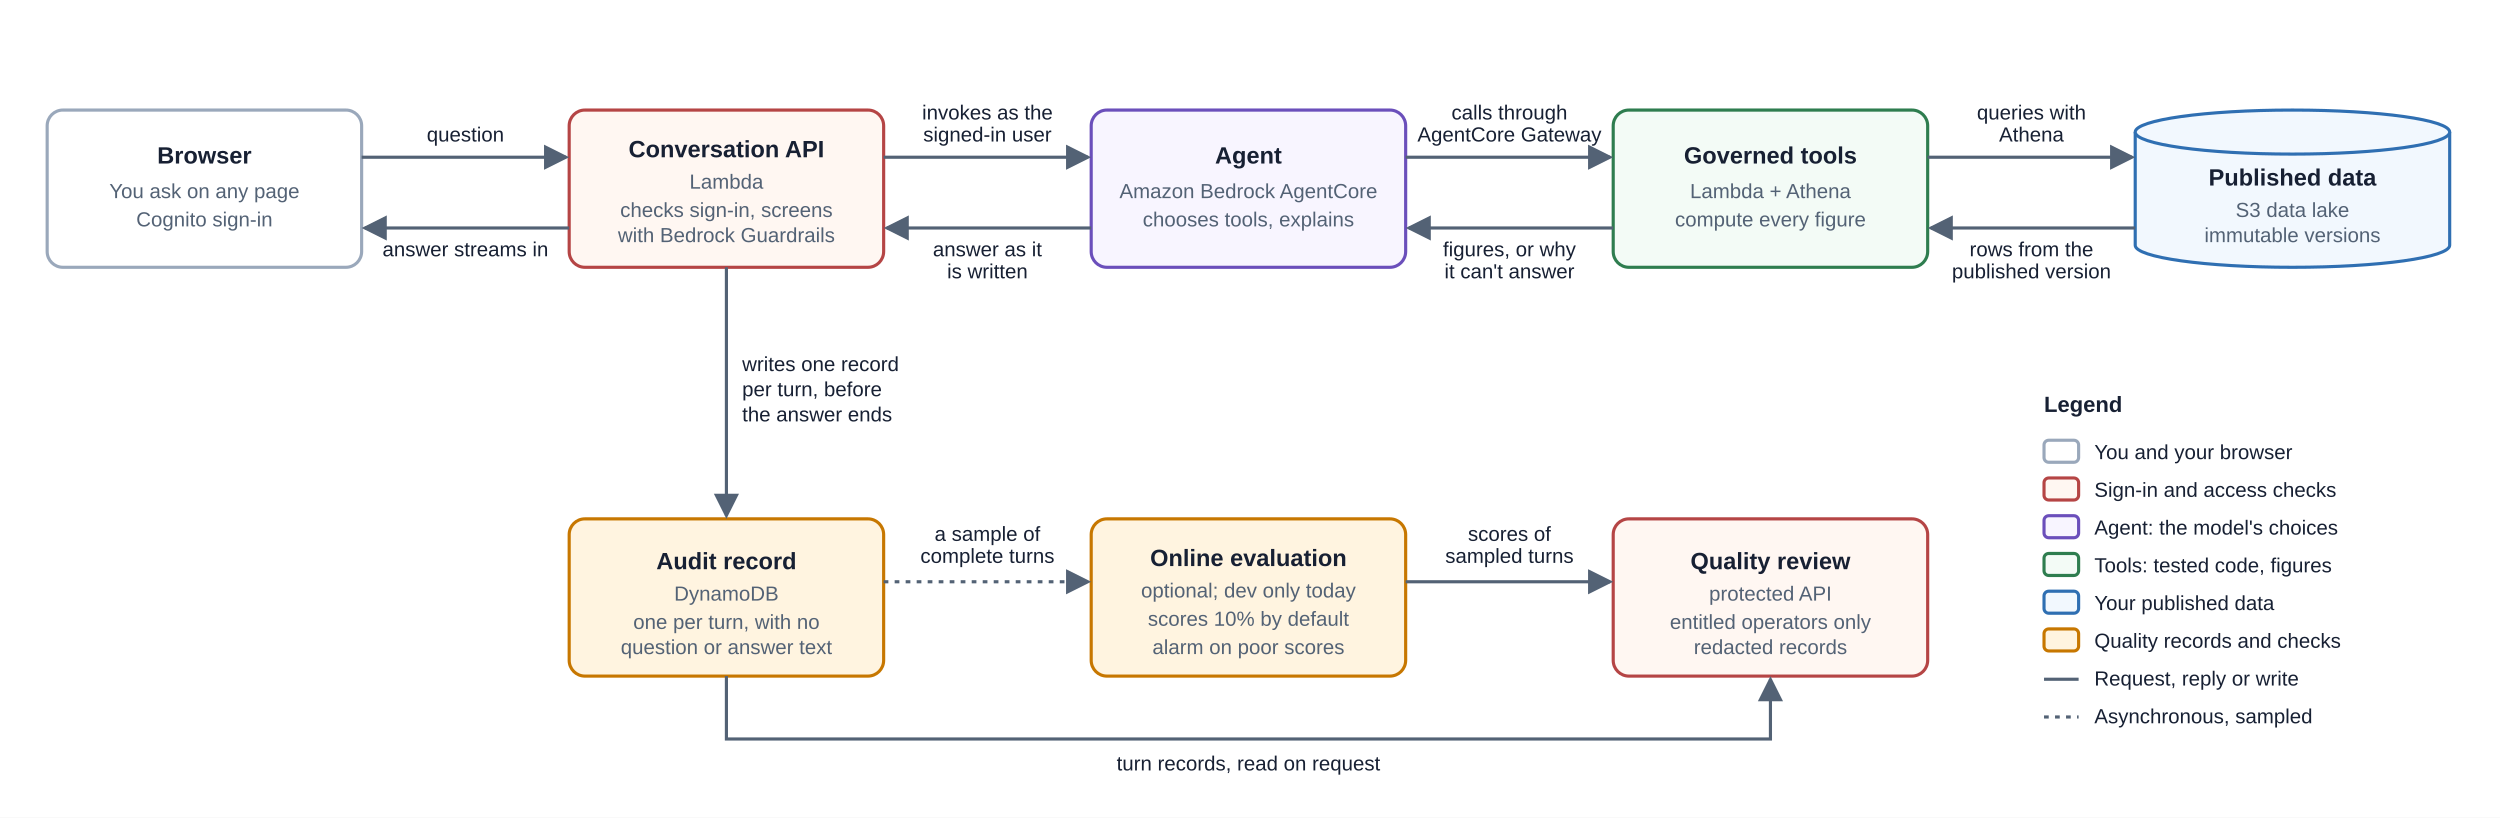
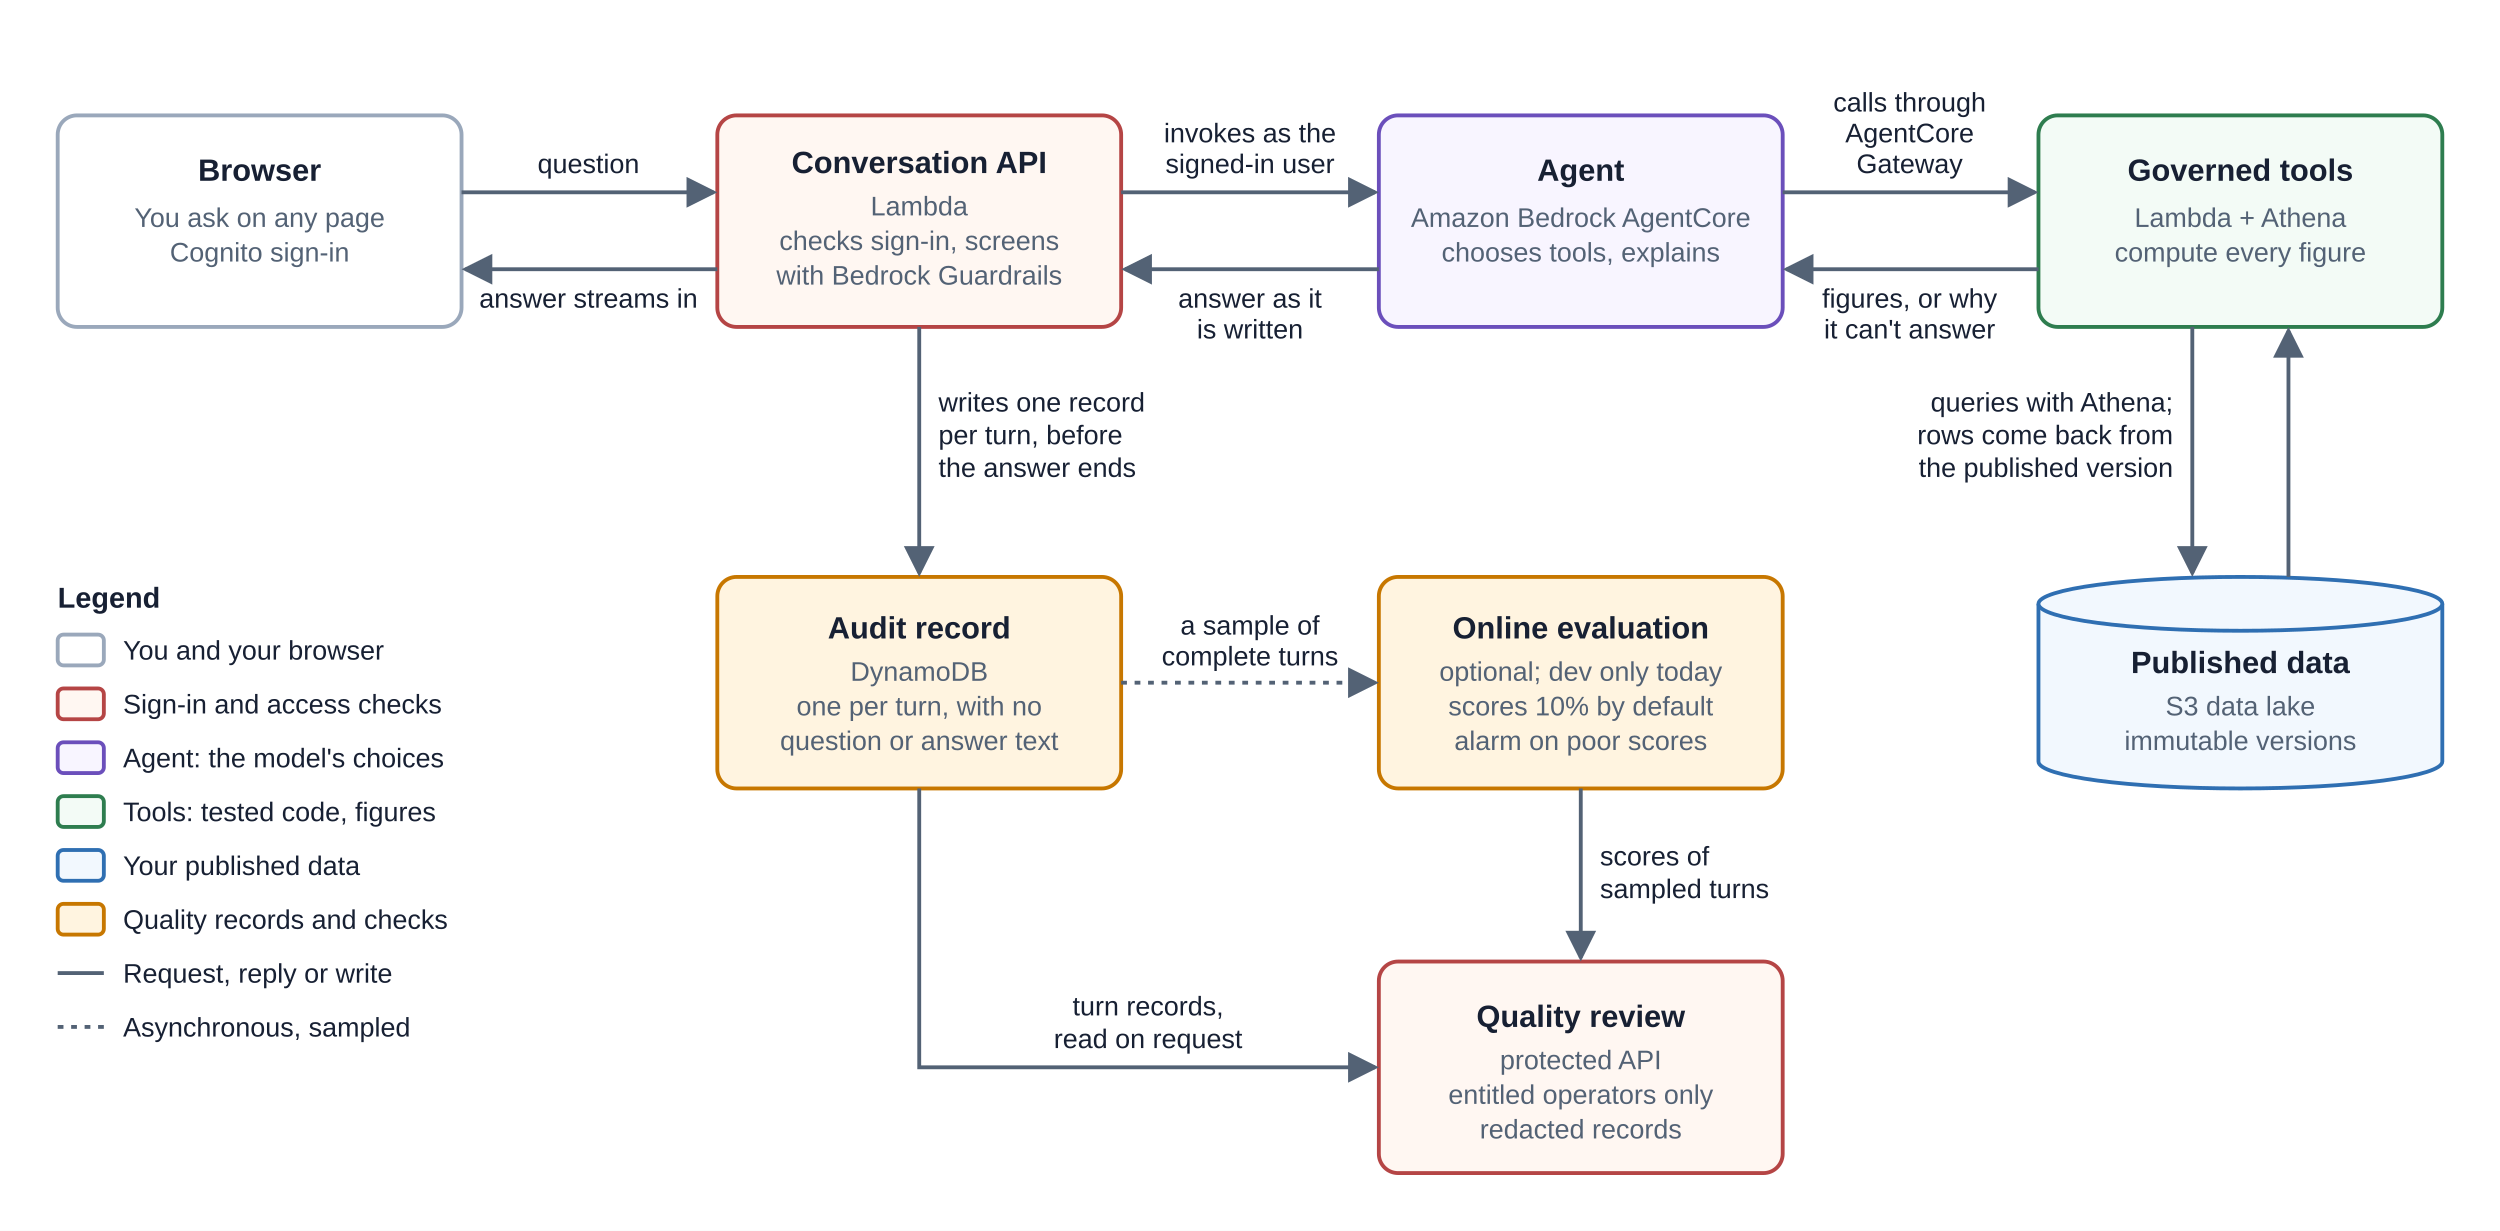
- <svg xmlns="http://www.w3.org/2000/svg" viewBox="0 0 1590 520" role="img" focusable="false" aria-labelledby="assistant-answer-path-title assistant-answer-path-desc">
+ <svg xmlns="http://www.w3.org/2000/svg" viewBox="0 0 1300 640" role="img" focusable="false" aria-labelledby="assistant-answer-path-title assistant-answer-path-desc">
  <defs>
    <marker id="assistant-answer-path-arrow" markerWidth="8" markerHeight="8" refX="7" refY="4" orient="auto">
      <path d="M0 0 L8 4 L0 8 Z" fill="#536275" />
    </marker>
  </defs>
-   <rect x="0" y="0" width="1590" height="520" fill="#ffffff" />
+   <rect x="0" y="0" width="1300" height="640" fill="#ffffff" />
  <g stroke-width="2">
-     <rect x="30" y="70" width="200" height="100" rx="10" fill="#ffffff" stroke="#9aa8bb" />
-     <rect x="362" y="70" width="200" height="100" rx="10" fill="#fff7f2" stroke="#b54545" />
-     <rect x="694" y="70" width="200" height="100" rx="10" fill="#f8f5ff" stroke="#6b4fbb" />
-     <rect x="1026" y="70" width="200" height="100" rx="10" fill="#f3fbf6" stroke="#2e7d4f" />
-     <path d="M1358 84 V156 A100 14 0 0 0 1558 156 V84" fill="#f2f8fe" stroke="#2f6fb2" />
-     <ellipse cx="1458" cy="84" rx="100" ry="14" fill="#f2f8fe" stroke="#2f6fb2" />
-     <rect x="362" y="330" width="200" height="100" rx="10" fill="#fff4e0" stroke="#c77700" />
-     <rect x="694" y="330" width="200" height="100" rx="10" fill="#fff4e0" stroke="#c77700" />
-     <rect x="1026" y="330" width="200" height="100" rx="10" fill="#fff7f2" stroke="#b54545" />
+     <rect x="30" y="60" width="210" height="110" rx="10" fill="#ffffff" stroke="#9aa8bb" />
+     <rect x="373" y="60" width="210" height="110" rx="10" fill="#fff7f2" stroke="#b54545" />
+     <rect x="717" y="60" width="210" height="110" rx="10" fill="#f8f5ff" stroke="#6b4fbb" />
+     <rect x="1060" y="60" width="210" height="110" rx="10" fill="#f3fbf6" stroke="#2e7d4f" />
+     <path d="M1060 314 V396 A105 14 0 0 0 1270 396 V314" fill="#f2f8fe" stroke="#2f6fb2" />
+     <ellipse cx="1165" cy="314" rx="105" ry="14" fill="#f2f8fe" stroke="#2f6fb2" />
+     <rect x="373" y="300" width="210" height="110" rx="10" fill="#fff4e0" stroke="#c77700" />
+     <rect x="717" y="300" width="210" height="110" rx="10" fill="#fff4e0" stroke="#c77700" />
+     <rect x="717" y="500" width="210" height="110" rx="10" fill="#fff7f2" stroke="#b54545" />
  </g>
  <g fill="none" stroke="#536275" stroke-width="2" marker-end="url(#assistant-answer-path-arrow)">
-     <line x1="230" y1="100" x2="360" y2="100" />
-     <line x1="362" y1="145" x2="232" y2="145" />
-     <line x1="562" y1="100" x2="692" y2="100" />
-     <line x1="694" y1="145" x2="564" y2="145" />
-     <line x1="894" y1="100" x2="1024" y2="100" />
-     <line x1="1026" y1="145" x2="896" y2="145" />
-     <line x1="1226" y1="100" x2="1356" y2="100" />
-     <line x1="1358" y1="145" x2="1228" y2="145" />
-     <line x1="462" y1="170" x2="462" y2="328" />
-     <line x1="562" y1="370" x2="692" y2="370" stroke-dasharray="3 4" />
-     <line x1="894" y1="370" x2="1024" y2="370" />
-     <path d="M462 430 V470 H1126 V432" />
+     <line x1="240" y1="100" x2="371" y2="100" />
+     <line x1="373" y1="140" x2="242" y2="140" />
+     <line x1="583" y1="100" x2="715" y2="100" />
+     <line x1="717" y1="140" x2="585" y2="140" />
+     <line x1="927" y1="100" x2="1058" y2="100" />
+     <line x1="1060" y1="140" x2="929" y2="140" />
+     <line x1="1140" y1="170" x2="1140" y2="298" />
+     <line x1="1190" y1="300" x2="1190" y2="172" />
+     <line x1="478" y1="170" x2="478" y2="298" />
+     <line x1="583" y1="355" x2="715" y2="355" stroke-dasharray="3 4" />
+     <line x1="822" y1="410" x2="822" y2="498" />
+     <path d="M478 410 V555 H715" />
  </g>
  <g font-family="Arial, sans-serif" fill="#172033" text-anchor="middle">
-     <g font-size="15" font-weight="bold">
-       <text x="130" y="104">Browser</text>
-       <text x="462" y="100">Conversation API</text>
-       <text x="794" y="104">Agent</text>
-       <text x="1126" y="104">Governed tools</text>
-       <text x="1458" y="118">Published data</text>
-       <text x="462" y="362">Audit record</text>
-       <text x="794" y="360">Online evaluation</text>
-       <text x="1126" y="362">Quality review</text>
+     <g font-size="16" font-weight="bold">
+       <text x="135" y="94">Browser</text>
+       <text x="478" y="90">Conversation API</text>
+       <text x="822" y="94">Agent</text>
+       <text x="1165" y="94">Governed tools</text>
+       <text x="1165" y="350">Published data</text>
+       <text x="478" y="332">Audit record</text>
+       <text x="822" y="332">Online evaluation</text>
+       <text x="822" y="534">Quality review</text>
    </g>
-     <g font-size="13" fill="#536275">
-       <text x="130" y="126">You ask on any page</text>
-       <text x="130" y="144">Cognito sign-in</text>
-       <text x="462" y="120">Lambda</text>
-       <text x="462" y="138">checks sign-in, screens</text>
-       <text x="462" y="154">with Bedrock Guardrails</text>
-       <text x="794" y="126">Amazon Bedrock AgentCore</text>
-       <text x="794" y="144">chooses tools, explains</text>
-       <text x="1126" y="126">Lambda + Athena</text>
-       <text x="1126" y="144">compute every figure</text>
-       <text x="1458" y="138">S3 data lake</text>
-       <text x="1458" y="154">immutable versions</text>
-       <text x="462" y="382">DynamoDB</text>
-       <text x="462" y="400">one per turn, with no</text>
-       <text x="462" y="416">question or answer text</text>
-       <text x="794" y="380">optional; dev only today</text>
-       <text x="794" y="398">scores 10% by default</text>
-       <text x="794" y="416">alarm on poor scores</text>
-       <text x="1126" y="382">protected API</text>
-       <text x="1126" y="400">entitled operators only</text>
-       <text x="1126" y="416">redacted records</text>
+     <g font-size="14" fill="#536275">
+       <text x="135" y="118">You ask on any page</text>
+       <text x="135" y="136">Cognito sign-in</text>
+       <text x="478" y="112">Lambda</text>
+       <text x="478" y="130">checks sign-in, screens</text>
+       <text x="478" y="148">with Bedrock Guardrails</text>
+       <text x="822" y="118">Amazon Bedrock AgentCore</text>
+       <text x="822" y="136">chooses tools, explains</text>
+       <text x="1165" y="118">Lambda + Athena</text>
+       <text x="1165" y="136">compute every figure</text>
+       <text x="1165" y="372">S3 data lake</text>
+       <text x="1165" y="390">immutable versions</text>
+       <text x="478" y="354">DynamoDB</text>
+       <text x="478" y="372">one per turn, with no</text>
+       <text x="478" y="390">question or answer text</text>
+       <text x="822" y="354">optional; dev only today</text>
+       <text x="822" y="372">scores 10% by default</text>
+       <text x="822" y="390">alarm on poor scores</text>
+       <text x="822" y="556">protected API</text>
+       <text x="822" y="574">entitled operators only</text>
+       <text x="822" y="592">redacted records</text>
    </g>
-     <g font-size="13">
-       <text x="296" y="90">question</text>
-       <text x="296" y="163">answer streams in</text>
-       <text x="628" y="76">invokes as the</text>
-       <text x="628" y="90">signed-in user</text>
-       <text x="628" y="163">answer as it</text>
-       <text x="628" y="177">is written</text>
-       <text x="960" y="76">calls through</text>
-       <text x="960" y="90">AgentCore Gateway</text>
-       <text x="960" y="163">figures, or why</text>
-       <text x="960" y="177">it can't answer</text>
-       <text x="1292" y="76">queries with</text>
-       <text x="1292" y="90">Athena</text>
-       <text x="1292" y="163">rows from the</text>
-       <text x="1292" y="177">published version</text>
-       <text x="472" y="236" text-anchor="start">writes one record</text>
-       <text x="472" y="252" text-anchor="start">per turn, before</text>
-       <text x="472" y="268" text-anchor="start">the answer ends</text>
-       <text x="628" y="344">a sample of</text>
-       <text x="628" y="358">complete turns</text>
-       <text x="960" y="344">scores of</text>
-       <text x="960" y="358">sampled turns</text>
-       <text x="794" y="490">turn records, read on request</text>
+     <g font-size="14">
+       <text x="306" y="90">question</text>
+       <text x="306" y="160">answer streams in</text>
+       <text x="650" y="74">invokes as the</text>
+       <text x="650" y="90">signed-in user</text>
+       <text x="650" y="160">answer as it</text>
+       <text x="650" y="176">is written</text>
+       <text x="993" y="58">calls through</text>
+       <text x="993" y="74">AgentCore</text>
+       <text x="993" y="90">Gateway</text>
+       <text x="993" y="160">figures, or why</text>
+       <text x="993" y="176">it can't answer</text>
+       <text x="1130" y="214" text-anchor="end">queries with Athena;</text>
+       <text x="1130" y="231" text-anchor="end">rows come back from</text>
+       <text x="1130" y="248" text-anchor="end">the published version</text>
+       <text x="488" y="214" text-anchor="start">writes one record</text>
+       <text x="488" y="231" text-anchor="start">per turn, before</text>
+       <text x="488" y="248" text-anchor="start">the answer ends</text>
+       <text x="650" y="330">a sample of</text>
+       <text x="650" y="346">complete turns</text>
+       <text x="832" y="450" text-anchor="start">scores of</text>
+       <text x="832" y="467" text-anchor="start">sampled turns</text>
+       <text x="597" y="528">turn records,</text>
+       <text x="597" y="545">read on request</text>
    </g>
  </g>
-   <g font-family="Arial, sans-serif" font-size="13" fill="#172033">
-     <text x="1300" y="262" font-size="14" font-weight="bold">Legend</text>
-     <rect x="1300" y="280" width="22" height="14" rx="3" fill="#ffffff" stroke="#9aa8bb" stroke-width="2" />
-     <text x="1332" y="292">You and your browser</text>
-     <rect x="1300" y="304" width="22" height="14" rx="3" fill="#fff7f2" stroke="#b54545" stroke-width="2" />
-     <text x="1332" y="316">Sign-in and access checks</text>
-     <rect x="1300" y="328" width="22" height="14" rx="3" fill="#f8f5ff" stroke="#6b4fbb" stroke-width="2" />
-     <text x="1332" y="340">Agent: the model's choices</text>
-     <rect x="1300" y="352" width="22" height="14" rx="3" fill="#f3fbf6" stroke="#2e7d4f" stroke-width="2" />
-     <text x="1332" y="364">Tools: tested code, figures</text>
-     <rect x="1300" y="376" width="22" height="14" rx="3" fill="#f2f8fe" stroke="#2f6fb2" stroke-width="2" />
-     <text x="1332" y="388">Your published data</text>
-     <rect x="1300" y="400" width="22" height="14" rx="3" fill="#fff4e0" stroke="#c77700" stroke-width="2" />
-     <text x="1332" y="412">Quality records and checks</text>
-     <line x1="1300" y1="432" x2="1322" y2="432" stroke="#536275" stroke-width="2" />
-     <text x="1332" y="436">Request, reply or write</text>
-     <line x1="1300" y1="456" x2="1322" y2="456" stroke="#536275" stroke-width="2" stroke-dasharray="3 4" />
-     <text x="1332" y="460">Asynchronous, sampled</text>
+   <g font-family="Arial, sans-serif" font-size="14" fill="#172033">
+     <text x="30" y="316" font-size="15" font-weight="bold">Legend</text>
+     <rect x="30" y="330" width="24" height="16" rx="3" fill="#ffffff" stroke="#9aa8bb" stroke-width="2" />
+     <text x="64" y="343">You and your browser</text>
+     <rect x="30" y="358" width="24" height="16" rx="3" fill="#fff7f2" stroke="#b54545" stroke-width="2" />
+     <text x="64" y="371">Sign-in and access checks</text>
+     <rect x="30" y="386" width="24" height="16" rx="3" fill="#f8f5ff" stroke="#6b4fbb" stroke-width="2" />
+     <text x="64" y="399">Agent: the model's choices</text>
+     <rect x="30" y="414" width="24" height="16" rx="3" fill="#f3fbf6" stroke="#2e7d4f" stroke-width="2" />
+     <text x="64" y="427">Tools: tested code, figures</text>
+     <rect x="30" y="442" width="24" height="16" rx="3" fill="#f2f8fe" stroke="#2f6fb2" stroke-width="2" />
+     <text x="64" y="455">Your published data</text>
+     <rect x="30" y="470" width="24" height="16" rx="3" fill="#fff4e0" stroke="#c77700" stroke-width="2" />
+     <text x="64" y="483">Quality records and checks</text>
+     <line x1="30" y1="506" x2="54" y2="506" stroke="#536275" stroke-width="2" />
+     <text x="64" y="511">Request, reply or write</text>
+     <line x1="30" y1="534" x2="54" y2="534" stroke="#536275" stroke-width="2" stroke-dasharray="3 4" />
+     <text x="64" y="539">Asynchronous, sampled</text>
  </g>
</svg>
